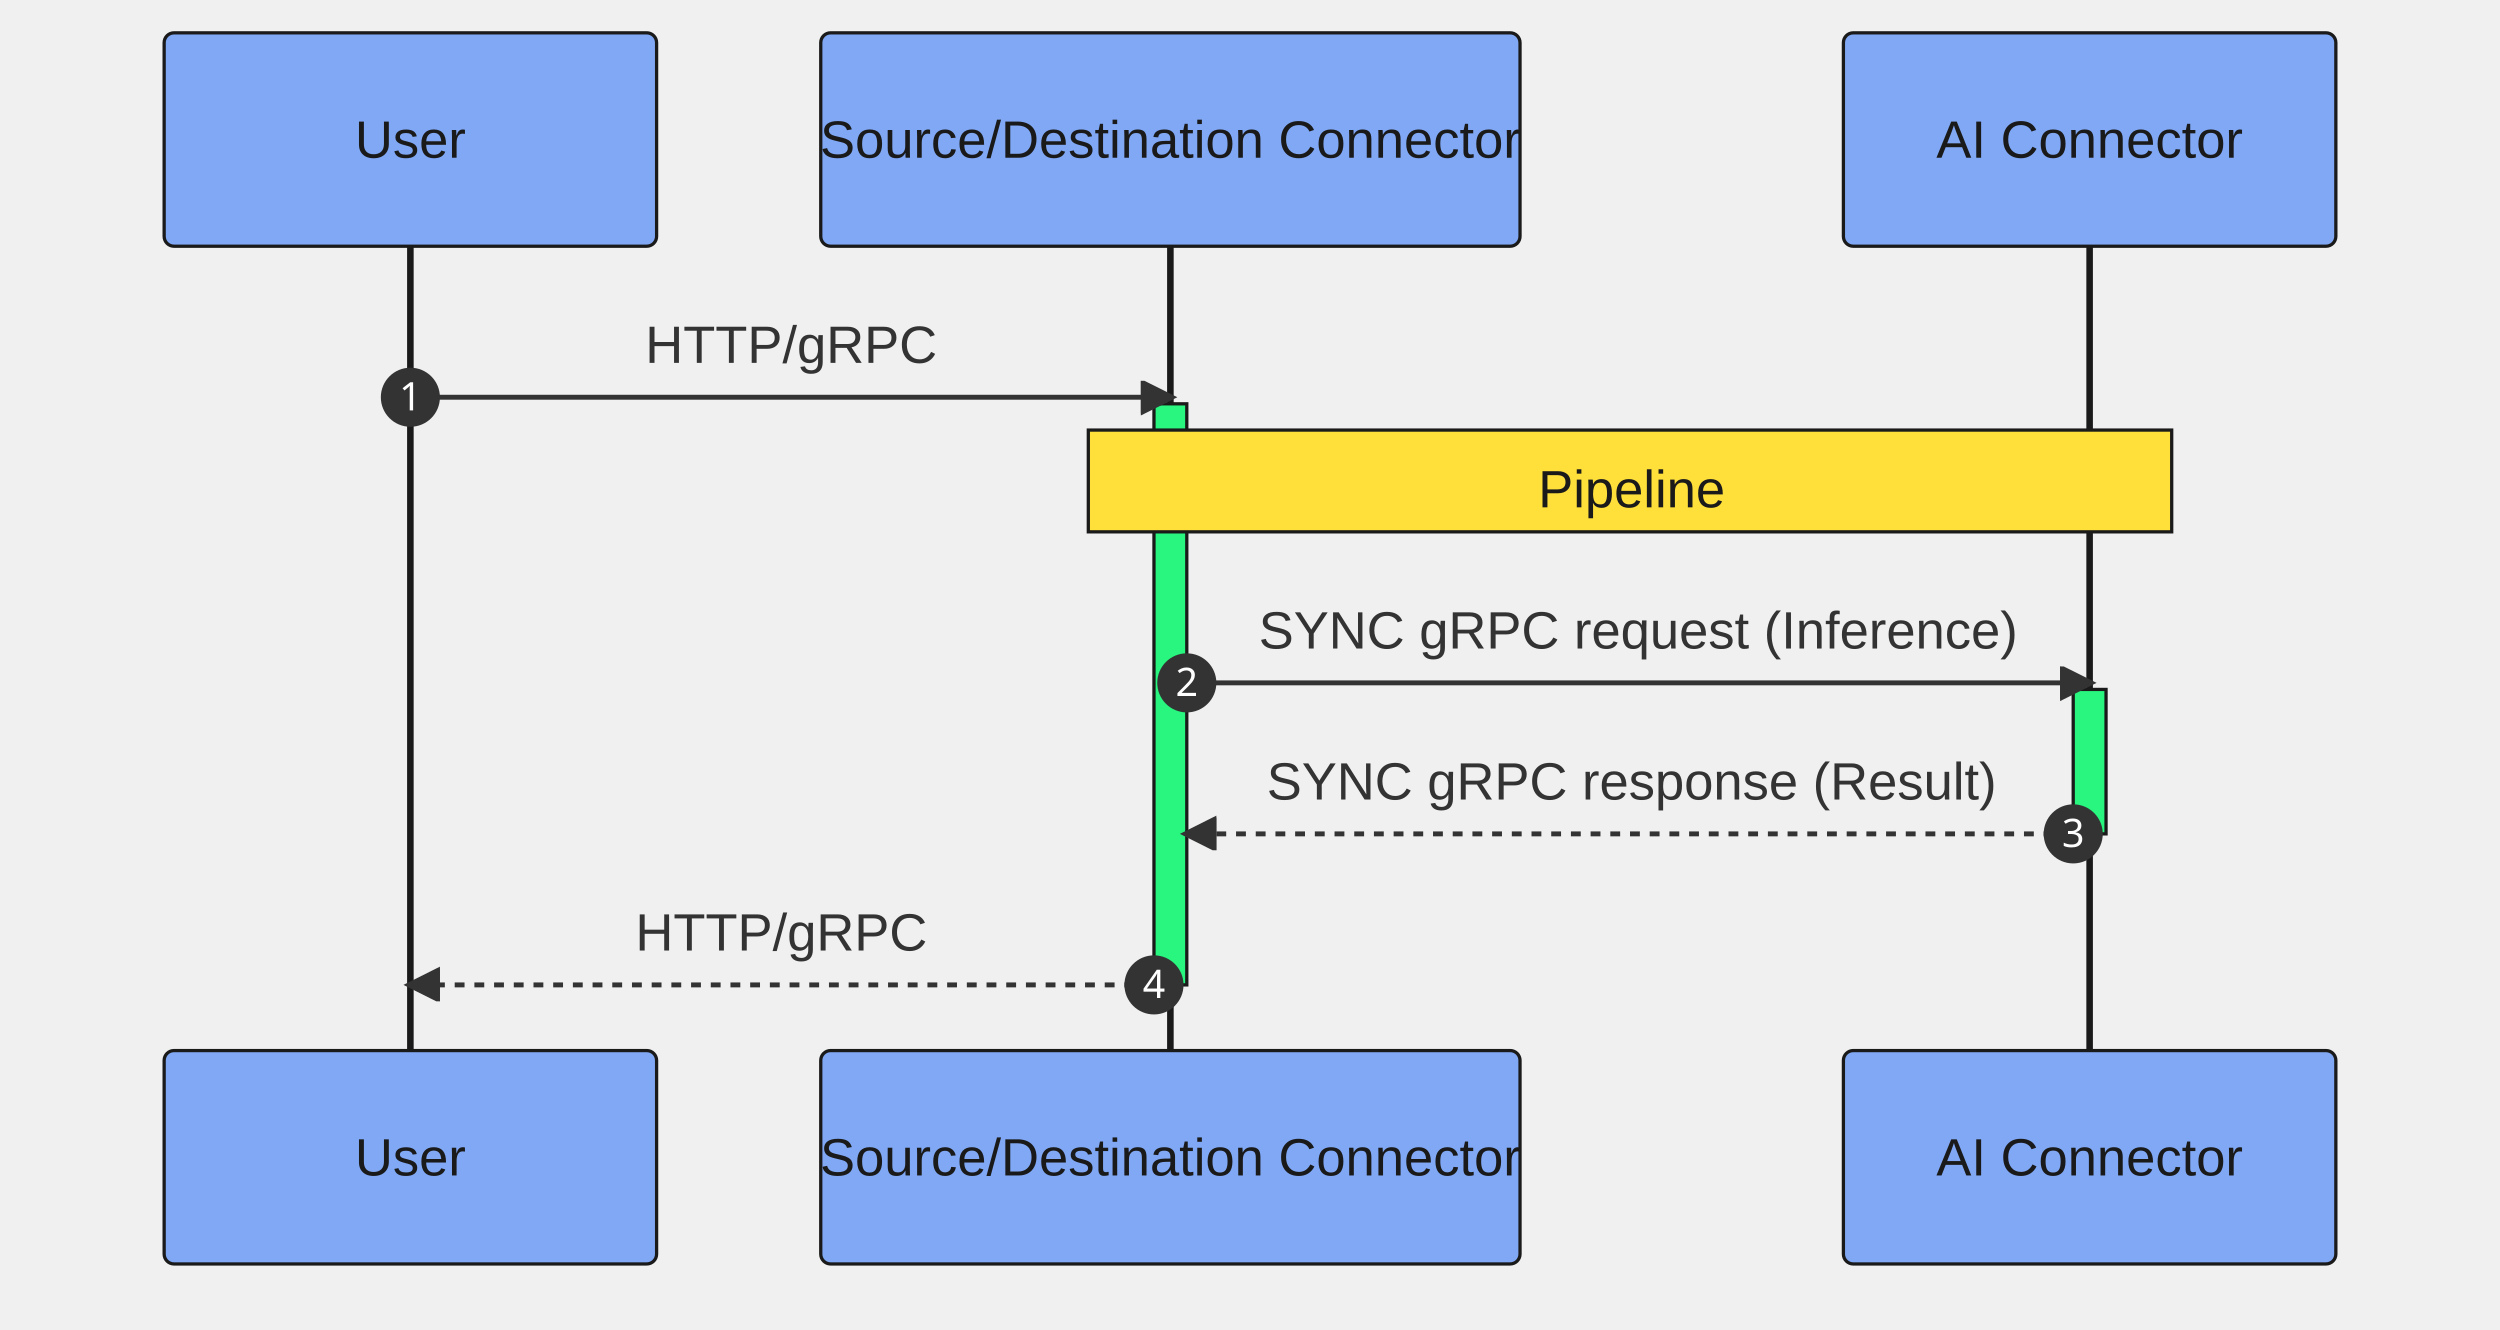
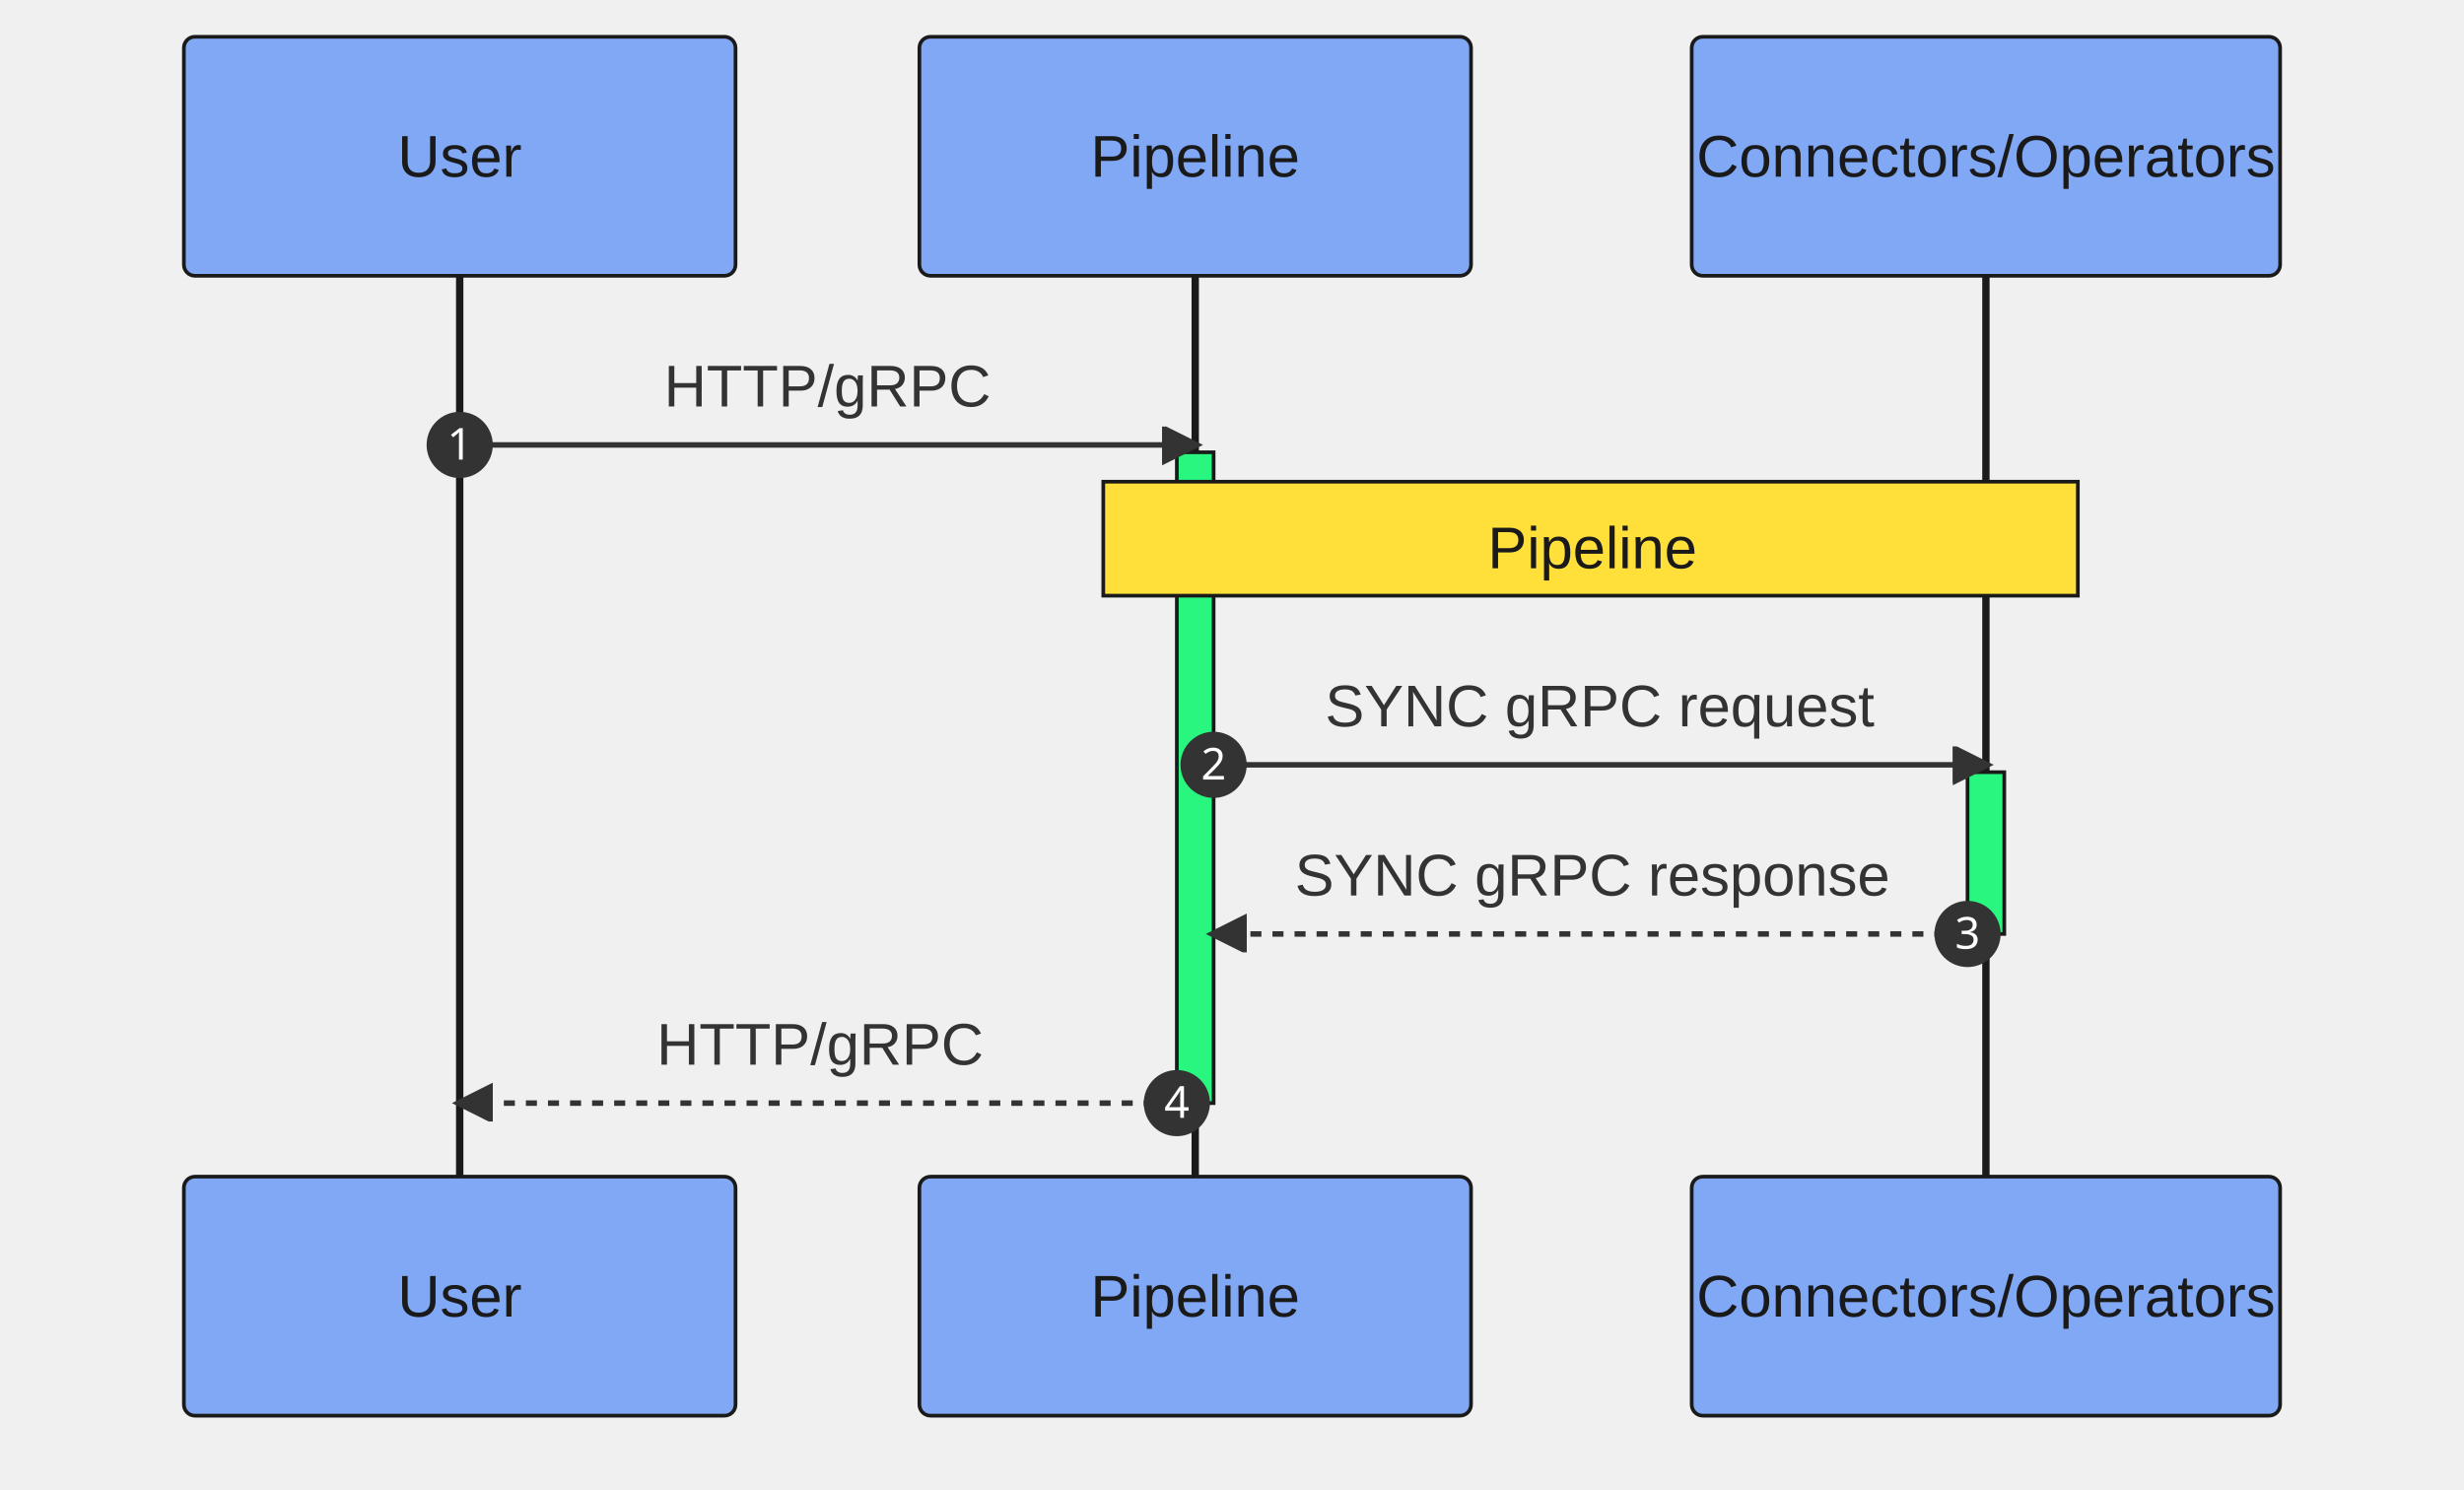
- <svg xmlns="http://www.w3.org/2000/svg" aria-roledescription="sequence" role="graphics-document document" viewBox="-50 -10 761.5 405" style="max-width: 761.5px; background-color: white;" width="100%" id="my-svg">
+ <svg xmlns="http://www.w3.org/2000/svg" aria-roledescription="sequence" role="graphics-document document" viewBox="-50 -10 670 405" style="max-width: 670px; background-color: white;" width="100%" id="my-svg">
  <style>#my-svg{background-color:white;}#my-svg{font-family:"trebuchet ms",verdana,arial,sans-serif;font-size:16px;fill:#1A1A1A;}#my-svg .error-icon{fill:#552222;}#my-svg .error-text{fill:#552222;stroke:#552222;}#my-svg .edge-thickness-normal{stroke-width:2px;}#my-svg .edge-thickness-thick{stroke-width:3.5px;}#my-svg .edge-pattern-solid{stroke-dasharray:0;}#my-svg .edge-pattern-dashed{stroke-dasharray:3;}#my-svg .edge-pattern-dotted{stroke-dasharray:2;}#my-svg .marker{fill:#1A1A1A;stroke:#1A1A1A;}#my-svg .marker.cross{stroke:#1A1A1A;}#my-svg svg{font-family:"trebuchet ms",verdana,arial,sans-serif;font-size:16px;}#my-svg .actor{stroke:#1A1A1A;fill:#80A8F5;}#my-svg text.actor&gt;tspan{fill:#1A1A1A;stroke:none;}#my-svg .actor-line{stroke:#1A1A1A;}#my-svg .messageLine0{stroke-width:1.5;stroke-dasharray:none;stroke:#333;}#my-svg .messageLine1{stroke-width:1.5;stroke-dasharray:2,2;stroke:#333;}#my-svg #arrowhead path{fill:#333;stroke:#333;}#my-svg .sequenceNumber{fill:#FFFFFF;}#my-svg #sequencenumber{fill:#333;}#my-svg #crosshead path{fill:#333;stroke:#333;}#my-svg .messageText{fill:#333;stroke:none;}#my-svg .labelBox{stroke:hsl(259.626, 59.777%, 87.902%);fill:#ECECFF;}#my-svg .labelText,#my-svg .labelText&gt;tspan{fill:black;stroke:none;}#my-svg .loopText,#my-svg .loopText&gt;tspan{fill:black;stroke:none;}#my-svg .loopLine{stroke-width:2px;stroke-dasharray:2,2;stroke:hsl(259.626, 59.777%, 87.902%);fill:hsl(259.626, 59.777%, 87.902%);}#my-svg .note{stroke:#1A1A1A;fill:#FFDF3A;}#my-svg .noteText,#my-svg .noteText&gt;tspan{fill:#1A1A1A;stroke:none;}#my-svg .activation0{fill:#28F67E;stroke:#1A1A1A;}#my-svg .activation1{fill:#28F67E;stroke:#1A1A1A;}#my-svg .activation2{fill:#28F67E;stroke:#1A1A1A;}#my-svg .actorPopupMenu{position:absolute;}#my-svg .actorPopupMenuPanel{position:absolute;fill:#80A8F5;box-shadow:0px 8px 16px 0px rgba(0,0,0,0.2);filter:drop-shadow(3px 5px 2px rgb(0 0 0 / 0.4));}#my-svg .actor-man line{stroke:#1A1A1A;fill:#80A8F5;}#my-svg .actor-man circle,#my-svg line{stroke:#1A1A1A;fill:#80A8F5;stroke-width:2px;}#my-svg :root{--mermaid-font-family:"trebuchet ms",verdana,arial,sans-serif;}</style>
  <g />
  <defs>
    <symbol height="24" width="24" id="computer">
      <path d="M2 2v13h20v-13h-20zm18 11h-16v-9h16v9zm-10.228 6l.466-1h3.524l.467 1h-4.457zm14.228 3h-24l2-6h2.104l-1.33 4h18.45l-1.297-4h2.073l2 6zm-5-10h-14v-7h14v7z" transform="scale(.5)" />
    </symbol>
  </defs>
  <defs>
    <symbol clip-rule="evenodd" fill-rule="evenodd" id="database">
      <path d="M12.258.001l.256.004.255.005.253.008.251.01.249.012.247.015.246.016.242.019.241.02.239.023.236.024.233.027.231.028.229.031.225.032.223.034.22.036.217.038.214.04.211.041.208.043.205.045.201.046.198.048.194.05.191.051.187.053.183.054.18.056.175.057.172.059.168.06.163.061.16.063.155.064.15.066.074.033.073.033.071.034.07.034.069.035.068.035.067.035.066.035.064.036.064.036.062.036.06.036.06.037.058.037.058.037.055.038.055.038.053.038.052.038.051.039.05.039.048.039.047.039.045.04.044.04.043.04.041.04.04.041.039.041.037.041.036.041.034.041.033.042.032.042.03.042.029.042.027.042.026.043.024.043.023.043.021.043.02.043.018.044.017.043.015.044.013.044.012.044.011.045.009.044.007.045.006.045.004.045.002.045.001.045v17l-.001.045-.002.045-.004.045-.006.045-.007.045-.009.044-.011.045-.012.044-.013.044-.015.044-.017.043-.018.044-.02.043-.021.043-.023.043-.024.043-.026.043-.027.042-.029.042-.03.042-.032.042-.033.042-.034.041-.036.041-.037.041-.039.041-.04.041-.041.04-.043.04-.044.04-.045.04-.047.039-.048.039-.05.039-.051.039-.052.038-.053.038-.055.038-.055.038-.058.037-.058.037-.06.037-.06.036-.062.036-.064.036-.064.036-.066.035-.067.035-.068.035-.069.035-.07.034-.071.034-.073.033-.074.033-.15.066-.155.064-.16.063-.163.061-.168.06-.172.059-.175.057-.18.056-.183.054-.187.053-.191.051-.194.05-.198.048-.201.046-.205.045-.208.043-.211.041-.214.04-.217.038-.22.036-.223.034-.225.032-.229.031-.231.028-.233.027-.236.024-.239.023-.241.02-.242.019-.246.016-.247.015-.249.012-.251.01-.253.008-.255.005-.256.004-.258.001-.258-.001-.256-.004-.255-.005-.253-.008-.251-.01-.249-.012-.247-.015-.245-.016-.243-.019-.241-.02-.238-.023-.236-.024-.234-.027-.231-.028-.228-.031-.226-.032-.223-.034-.22-.036-.217-.038-.214-.04-.211-.041-.208-.043-.204-.045-.201-.046-.198-.048-.195-.05-.19-.051-.187-.053-.184-.054-.179-.056-.176-.057-.172-.059-.167-.06-.164-.061-.159-.063-.155-.064-.151-.066-.074-.033-.072-.033-.072-.034-.07-.034-.069-.035-.068-.035-.067-.035-.066-.035-.064-.036-.063-.036-.062-.036-.061-.036-.06-.037-.058-.037-.057-.037-.056-.038-.055-.038-.053-.038-.052-.038-.051-.039-.049-.039-.049-.039-.046-.039-.046-.04-.044-.04-.043-.04-.041-.04-.04-.041-.039-.041-.037-.041-.036-.041-.034-.041-.033-.042-.032-.042-.03-.042-.029-.042-.027-.042-.026-.043-.024-.043-.023-.043-.021-.043-.02-.043-.018-.044-.017-.043-.015-.044-.013-.044-.012-.044-.011-.045-.009-.044-.007-.045-.006-.045-.004-.045-.002-.045-.001-.045v-17l.001-.045.002-.045.004-.045.006-.045.007-.045.009-.044.011-.045.012-.044.013-.044.015-.044.017-.043.018-.044.02-.043.021-.043.023-.043.024-.043.026-.043.027-.042.029-.042.03-.042.032-.042.033-.042.034-.041.036-.041.037-.041.039-.041.04-.041.041-.04.043-.04.044-.04.046-.04.046-.039.049-.039.049-.039.051-.039.052-.038.053-.038.055-.038.056-.038.057-.037.058-.037.06-.037.061-.036.062-.036.063-.036.064-.036.066-.035.067-.035.068-.035.069-.035.07-.034.072-.034.072-.033.074-.033.151-.066.155-.064.159-.063.164-.061.167-.06.172-.059.176-.057.179-.056.184-.054.187-.053.19-.051.195-.05.198-.048.201-.046.204-.045.208-.043.211-.041.214-.04.217-.038.22-.036.223-.034.226-.032.228-.031.231-.028.234-.027.236-.024.238-.023.241-.02.243-.019.245-.016.247-.015.249-.012.251-.01.253-.008.255-.005.256-.004.258-.001.258.001zm-9.258 20.499v.01l.001.021.003.021.004.022.005.021.006.022.007.022.009.023.01.022.011.023.012.023.013.023.015.023.016.024.017.023.018.024.019.024.021.024.022.025.023.024.024.025.052.049.056.05.061.051.066.051.07.051.075.051.079.052.084.052.088.052.092.052.097.052.102.051.105.052.11.052.114.051.119.051.123.051.127.05.131.05.135.05.139.048.144.049.147.047.152.047.155.047.16.045.163.045.167.043.171.043.176.041.178.041.183.039.187.039.19.037.194.035.197.035.202.033.204.031.209.03.212.029.216.027.219.025.222.024.226.021.23.02.233.018.236.016.24.015.243.012.246.01.249.008.253.005.256.004.259.001.26-.001.257-.004.254-.005.25-.008.247-.011.244-.012.241-.014.237-.016.233-.018.231-.021.226-.021.224-.024.22-.026.216-.027.212-.028.21-.031.205-.031.202-.034.198-.034.194-.036.191-.037.187-.039.183-.04.179-.04.175-.042.172-.043.168-.044.163-.045.16-.046.155-.046.152-.047.148-.048.143-.049.139-.049.136-.05.131-.05.126-.05.123-.051.118-.052.114-.051.11-.052.106-.052.101-.052.096-.052.092-.052.088-.053.083-.051.079-.052.074-.052.07-.051.065-.051.06-.051.056-.05.051-.05.023-.024.023-.025.021-.024.02-.024.019-.024.018-.024.017-.024.015-.023.014-.024.013-.023.012-.023.01-.023.01-.022.008-.022.006-.022.006-.022.004-.022.004-.021.001-.021.001-.021v-4.127l-.077.055-.08.053-.083.054-.085.053-.087.052-.09.052-.093.051-.095.05-.097.05-.1.049-.102.049-.105.048-.106.047-.109.047-.111.046-.114.045-.115.045-.118.044-.12.043-.122.042-.124.042-.126.041-.128.04-.13.04-.132.038-.134.038-.135.037-.138.037-.139.035-.142.035-.143.034-.144.033-.147.032-.148.031-.15.03-.151.03-.153.029-.154.027-.156.027-.158.026-.159.025-.161.024-.162.023-.163.022-.165.021-.166.02-.167.019-.169.018-.169.017-.171.016-.173.015-.173.014-.175.013-.175.012-.177.011-.178.01-.179.008-.179.008-.181.006-.182.005-.182.004-.184.003-.184.002h-.37l-.184-.002-.184-.003-.182-.004-.182-.005-.181-.006-.179-.008-.179-.008-.178-.01-.176-.011-.176-.012-.175-.013-.173-.014-.172-.015-.171-.016-.17-.017-.169-.018-.167-.019-.166-.02-.165-.021-.163-.022-.162-.023-.161-.024-.159-.025-.157-.026-.156-.027-.155-.027-.153-.029-.151-.03-.15-.03-.148-.031-.146-.032-.145-.033-.143-.034-.141-.035-.14-.035-.137-.037-.136-.037-.134-.038-.132-.038-.13-.04-.128-.04-.126-.041-.124-.042-.122-.042-.12-.044-.117-.043-.116-.045-.113-.045-.112-.046-.109-.047-.106-.047-.105-.048-.102-.049-.1-.049-.097-.05-.095-.05-.093-.052-.09-.051-.087-.052-.085-.053-.083-.054-.08-.054-.077-.054v4.127zm0-5.654v.011l.001.021.003.021.004.021.005.022.006.022.007.022.009.022.01.022.011.023.012.023.013.023.015.024.016.023.017.024.018.024.019.024.021.024.022.024.023.025.024.024.052.05.056.05.061.05.066.051.07.051.075.052.079.051.084.052.088.052.092.052.097.052.102.052.105.052.11.051.114.051.119.052.123.05.127.051.131.05.135.049.139.049.144.048.147.048.152.047.155.046.16.045.163.045.167.044.171.042.176.042.178.04.183.04.187.038.19.037.194.036.197.034.202.033.204.032.209.03.212.028.216.027.219.025.222.024.226.022.23.02.233.018.236.016.24.014.243.012.246.01.249.008.253.006.256.003.259.001.26-.001.257-.003.254-.006.25-.008.247-.01.244-.012.241-.015.237-.016.233-.018.231-.02.226-.022.224-.024.22-.025.216-.027.212-.029.21-.03.205-.032.202-.033.198-.035.194-.036.191-.037.187-.039.183-.039.179-.041.175-.042.172-.043.168-.044.163-.045.16-.045.155-.047.152-.047.148-.048.143-.048.139-.05.136-.049.131-.05.126-.051.123-.051.118-.051.114-.052.11-.052.106-.052.101-.052.096-.052.092-.052.088-.052.083-.052.079-.052.074-.051.07-.052.065-.051.06-.05.056-.051.051-.049.023-.025.023-.024.021-.025.02-.024.019-.024.018-.024.017-.024.015-.023.014-.023.013-.024.012-.022.01-.023.01-.023.008-.022.006-.022.006-.022.004-.021.004-.022.001-.021.001-.021v-4.139l-.077.054-.08.054-.083.054-.085.052-.087.053-.09.051-.093.051-.095.051-.097.05-.1.049-.102.049-.105.048-.106.047-.109.047-.111.046-.114.045-.115.044-.118.044-.12.044-.122.042-.124.042-.126.041-.128.04-.13.039-.132.039-.134.038-.135.037-.138.036-.139.036-.142.035-.143.033-.144.033-.147.033-.148.031-.15.03-.151.03-.153.028-.154.028-.156.027-.158.026-.159.025-.161.024-.162.023-.163.022-.165.021-.166.02-.167.019-.169.018-.169.017-.171.016-.173.015-.173.014-.175.013-.175.012-.177.011-.178.009-.179.009-.179.007-.181.007-.182.005-.182.004-.184.003-.184.002h-.37l-.184-.002-.184-.003-.182-.004-.182-.005-.181-.007-.179-.007-.179-.009-.178-.009-.176-.011-.176-.012-.175-.013-.173-.014-.172-.015-.171-.016-.17-.017-.169-.018-.167-.019-.166-.02-.165-.021-.163-.022-.162-.023-.161-.024-.159-.025-.157-.026-.156-.027-.155-.028-.153-.028-.151-.03-.15-.03-.148-.031-.146-.033-.145-.033-.143-.033-.141-.035-.14-.036-.137-.036-.136-.037-.134-.038-.132-.039-.13-.039-.128-.04-.126-.041-.124-.042-.122-.043-.12-.043-.117-.044-.116-.044-.113-.046-.112-.046-.109-.046-.106-.047-.105-.048-.102-.049-.1-.049-.097-.05-.095-.051-.093-.051-.09-.051-.087-.053-.085-.052-.083-.054-.08-.054-.077-.054v4.139zm0-5.666v.011l.001.02.003.022.004.021.005.022.006.021.007.022.009.023.01.022.011.023.012.023.013.023.015.023.016.024.017.024.018.023.019.024.021.025.022.024.023.024.024.025.052.05.056.05.061.05.066.051.07.051.075.052.079.051.084.052.088.052.092.052.097.052.102.052.105.051.11.052.114.051.119.051.123.051.127.05.131.05.135.05.139.049.144.048.147.048.152.047.155.046.16.045.163.045.167.043.171.043.176.042.178.04.183.04.187.038.19.037.194.036.197.034.202.033.204.032.209.03.212.028.216.027.219.025.222.024.226.021.23.02.233.018.236.017.24.014.243.012.246.01.249.008.253.006.256.003.259.001.26-.001.257-.003.254-.006.25-.008.247-.01.244-.013.241-.014.237-.016.233-.018.231-.02.226-.022.224-.024.22-.025.216-.027.212-.029.21-.03.205-.032.202-.033.198-.035.194-.036.191-.037.187-.039.183-.039.179-.041.175-.042.172-.043.168-.044.163-.045.16-.045.155-.047.152-.047.148-.048.143-.049.139-.049.136-.049.131-.051.126-.05.123-.051.118-.052.114-.051.11-.052.106-.052.101-.052.096-.052.092-.052.088-.052.083-.052.079-.052.074-.052.07-.051.065-.051.06-.051.056-.05.051-.049.023-.025.023-.025.021-.024.02-.024.019-.024.018-.024.017-.024.015-.023.014-.024.013-.023.012-.023.01-.022.01-.023.008-.022.006-.022.006-.022.004-.022.004-.021.001-.021.001-.021v-4.153l-.077.054-.08.054-.083.053-.085.053-.087.053-.09.051-.093.051-.095.051-.097.05-.1.049-.102.048-.105.048-.106.048-.109.046-.111.046-.114.046-.115.044-.118.044-.12.043-.122.043-.124.042-.126.041-.128.04-.13.039-.132.039-.134.038-.135.037-.138.036-.139.036-.142.034-.143.034-.144.033-.147.032-.148.032-.15.03-.151.03-.153.028-.154.028-.156.027-.158.026-.159.024-.161.024-.162.023-.163.023-.165.021-.166.02-.167.019-.169.018-.169.017-.171.016-.173.015-.173.014-.175.013-.175.012-.177.01-.178.01-.179.009-.179.007-.181.006-.182.006-.182.004-.184.003-.184.001-.185.001-.185-.001-.184-.001-.184-.003-.182-.004-.182-.006-.181-.006-.179-.007-.179-.009-.178-.01-.176-.01-.176-.012-.175-.013-.173-.014-.172-.015-.171-.016-.17-.017-.169-.018-.167-.019-.166-.02-.165-.021-.163-.023-.162-.023-.161-.024-.159-.024-.157-.026-.156-.027-.155-.028-.153-.028-.151-.03-.15-.03-.148-.032-.146-.032-.145-.033-.143-.034-.141-.034-.14-.036-.137-.036-.136-.037-.134-.038-.132-.039-.13-.039-.128-.041-.126-.041-.124-.041-.122-.043-.12-.043-.117-.044-.116-.044-.113-.046-.112-.046-.109-.046-.106-.048-.105-.048-.102-.048-.1-.05-.097-.049-.095-.051-.093-.051-.09-.052-.087-.052-.085-.053-.083-.053-.08-.054-.077-.054v4.153zm8.74-8.179l-.257.004-.254.005-.25.008-.247.011-.244.012-.241.014-.237.016-.233.018-.231.021-.226.022-.224.023-.22.026-.216.027-.212.028-.21.031-.205.032-.202.033-.198.034-.194.036-.191.038-.187.038-.183.04-.179.041-.175.042-.172.043-.168.043-.163.045-.16.046-.155.046-.152.048-.148.048-.143.048-.139.049-.136.05-.131.05-.126.051-.123.051-.118.051-.114.052-.11.052-.106.052-.101.052-.096.052-.092.052-.088.052-.083.052-.079.052-.074.051-.07.052-.065.051-.06.05-.056.05-.051.05-.023.025-.023.024-.021.024-.02.025-.019.024-.018.024-.017.023-.015.024-.014.023-.013.023-.012.023-.01.023-.01.022-.008.022-.006.023-.006.021-.004.022-.004.021-.001.021-.001.021.001.021.001.021.004.021.004.022.006.021.006.023.008.022.01.022.01.023.012.023.013.023.014.023.015.024.017.023.018.024.019.024.02.025.021.024.023.024.023.025.051.05.056.05.06.05.065.051.07.052.074.051.079.052.083.052.088.052.092.052.096.052.101.052.106.052.11.052.114.052.118.051.123.051.126.051.131.05.136.05.139.049.143.048.148.048.152.048.155.046.16.046.163.045.168.043.172.043.175.042.179.041.183.04.187.038.191.038.194.036.198.034.202.033.205.032.21.031.212.028.216.027.22.026.224.023.226.022.231.021.233.018.237.016.241.014.244.012.247.011.25.008.254.005.257.004.26.001.26-.001.257-.004.254-.005.25-.008.247-.011.244-.012.241-.014.237-.016.233-.018.231-.021.226-.022.224-.023.22-.026.216-.027.212-.028.21-.031.205-.032.202-.033.198-.034.194-.036.191-.038.187-.038.183-.04.179-.041.175-.042.172-.043.168-.043.163-.045.16-.046.155-.046.152-.048.148-.048.143-.048.139-.049.136-.05.131-.05.126-.051.123-.051.118-.051.114-.052.11-.052.106-.052.101-.052.096-.052.092-.052.088-.052.083-.052.079-.052.074-.051.07-.052.065-.051.06-.05.056-.05.051-.05.023-.025.023-.024.021-.024.02-.025.019-.024.018-.024.017-.023.015-.024.014-.023.013-.023.012-.023.01-.023.01-.022.008-.022.006-.023.006-.021.004-.022.004-.021.001-.021.001-.021-.001-.021-.001-.021-.004-.021-.004-.022-.006-.021-.006-.023-.008-.022-.01-.022-.01-.023-.012-.023-.013-.023-.014-.023-.015-.024-.017-.023-.018-.024-.019-.024-.02-.025-.021-.024-.023-.024-.023-.025-.051-.05-.056-.05-.06-.05-.065-.051-.07-.052-.074-.051-.079-.052-.083-.052-.088-.052-.092-.052-.096-.052-.101-.052-.106-.052-.11-.052-.114-.052-.118-.051-.123-.051-.126-.051-.131-.05-.136-.05-.139-.049-.143-.048-.148-.048-.152-.048-.155-.046-.16-.046-.163-.045-.168-.043-.172-.043-.175-.042-.179-.041-.183-.04-.187-.038-.191-.038-.194-.036-.198-.034-.202-.033-.205-.032-.21-.031-.212-.028-.216-.027-.22-.026-.224-.023-.226-.022-.231-.021-.233-.018-.237-.016-.241-.014-.244-.012-.247-.011-.25-.008-.254-.005-.257-.004-.26-.001-.26.001z" transform="scale(.5)" />
    </symbol>
  </defs>
  <defs>
    <symbol height="24" width="24" id="clock">
      <path d="M12 2c5.514 0 10 4.486 10 10s-4.486 10-10 10-10-4.486-10-10 4.486-10 10-10zm0-2c-6.627 0-12 5.373-12 12s5.373 12 12 12 12-5.373 12-12-5.373-12-12-12zm5.848 12.459c.202.038.202.333.001.372-1.907.361-6.045 1.111-6.547 1.111-.719 0-1.301-.582-1.301-1.301 0-.512.77-5.447 1.125-7.445.034-.192.312-.181.343.014l.985 6.238 5.394 1.011z" transform="scale(.5)" />
    </symbol>
  </defs>
  <g>
    <line stroke="#999" stroke-width="0.5px" class="200" y2="330" x2="75" y1="5" x1="75" id="actor0" />
    <g id="root-0">
      <rect class="actor" ry="3" rx="3" height="65" width="150" stroke="#666" fill="#eaeaea" y="0" x="0" />
      <text style="text-anchor: middle; font-size: 16px; font-weight: 400;" class="actor" alignment-baseline="central" dominant-baseline="central" y="32.5" x="75">
        <tspan dy="0" x="75">User</tspan>
      </text>
    </g>
  </g>
  <g>
-     <line stroke="#999" stroke-width="0.5px" class="200" y2="330" x2="306.5" y1="5" x1="306.5" id="actor1" />
+     <line stroke="#999" stroke-width="0.5px" class="200" y2="330" x2="275" y1="5" x1="275" id="actor1" />
    <g id="root-1">
-       <rect class="actor" ry="3" rx="3" height="65" width="213" stroke="#666" fill="#eaeaea" y="0" x="200" />
-       <text style="text-anchor: middle; font-size: 16px; font-weight: 400;" class="actor" alignment-baseline="central" dominant-baseline="central" y="32.5" x="306.5">
-         <tspan dy="0" x="306.5">Source/Destination Connector</tspan>
+       <rect class="actor" ry="3" rx="3" height="65" width="150" stroke="#666" fill="#eaeaea" y="0" x="200" />
+       <text style="text-anchor: middle; font-size: 16px; font-weight: 400;" class="actor" alignment-baseline="central" dominant-baseline="central" y="32.5" x="275">
+         <tspan dy="0" x="275">Pipeline</tspan>
      </text>
    </g>
  </g>
  <g>
-     <line stroke="#999" stroke-width="0.5px" class="200" y2="330" x2="586.5" y1="5" x1="586.5" id="actor2" />
+     <line stroke="#999" stroke-width="0.5px" class="200" y2="330" x2="490" y1="5" x1="490" id="actor2" />
    <g id="root-2">
-       <rect class="actor" ry="3" rx="3" height="65" width="150" stroke="#666" fill="#eaeaea" y="0" x="511.5" />
-       <text style="text-anchor: middle; font-size: 16px; font-weight: 400;" class="actor" alignment-baseline="central" dominant-baseline="central" y="32.5" x="586.5">
-         <tspan dy="0" x="586.5">AI Connector</tspan>
+       <rect class="actor" ry="3" rx="3" height="65" width="160" stroke="#666" fill="#eaeaea" y="0" x="410" />
+       <text style="text-anchor: middle; font-size: 16px; font-weight: 400;" class="actor" alignment-baseline="central" dominant-baseline="central" y="32.5" x="490">
+         <tspan dy="0" x="490">Connectors/Operators</tspan>
      </text>
    </g>
  </g>
  <defs>
    <marker orient="auto" markerHeight="12" markerWidth="12" markerUnits="userSpaceOnUse" refY="5" refX="9" id="arrowhead">
      <path d="M 0 0 L 10 5 L 0 10 z" />
    </marker>
  </defs>
  <defs>
    <marker refY="5" refX="4" orient="auto" markerHeight="8" markerWidth="15" id="crosshead">
      <path style="stroke-dasharray: 0, 0;" d="M 1,2 L 6,7 M 6,2 L 1,7" stroke-width="1pt" stroke="#000000" fill="none" />
    </marker>
  </defs>
  <defs>
    <marker orient="auto" markerHeight="28" markerWidth="20" refY="7" refX="18" id="filled-head">
      <path d="M 18,7 L9,13 L14,7 L9,1 Z" />
    </marker>
  </defs>
  <defs>
    <marker orient="auto" markerHeight="40" markerWidth="60" refY="15" refX="15" id="sequencenumber">
      <circle r="6" cy="15" cx="15" />
    </marker>
  </defs>
  <g>
-     <rect class="activation0" ry="0" rx="0" height="177" width="10" stroke="#666" fill="#EDF2AE" y="113" x="301.5" />
+     <rect class="activation0" ry="0" rx="0" height="177" width="10" stroke="#666" fill="#EDF2AE" y="113" x="270" />
  </g>
  <g>
-     <rect class="note" ry="0" rx="0" height="31" width="330" stroke="#666" fill="#EDF2AE" y="121" x="281.5" />
-     <text style="font-size: 16px; font-weight: 400;" dy="1em" class="noteText" alignment-baseline="middle" dominant-baseline="middle" text-anchor="middle" y="124" x="447">
-       <tspan x="447">Pipeline</tspan>
+     <rect class="note" ry="0" rx="0" height="31" width="265" stroke="#666" fill="#EDF2AE" y="121" x="250" />
+     <text style="font-size: 16px; font-weight: 400;" dy="1em" class="noteText" alignment-baseline="middle" dominant-baseline="middle" text-anchor="middle" y="124" x="383">
+       <tspan x="383">Pipeline</tspan>
    </text>
  </g>
  <g>
-     <rect class="activation0" ry="0" rx="0" height="44" width="10" stroke="#666" fill="#EDF2AE" y="200" x="581.5" />
+     <rect class="activation0" ry="0" rx="0" height="44" width="10" stroke="#666" fill="#EDF2AE" y="200" x="485" />
  </g>
-   <text style="font-size: 16px; font-weight: 100;" dy="1em" class="messageText" alignment-baseline="middle" dominant-baseline="middle" text-anchor="middle" y="80" x="191">HTTP/gRPC</text>
-   <line style="fill: none;" marker-start="url(#sequencenumber)" marker-end="url(#arrowhead)" stroke="none" stroke-width="2" class="messageLine0" y2="111" x2="306.5" y1="111" x1="75" />
+   <text style="font-size: 16px; font-weight: 100;" dy="1em" class="messageText" alignment-baseline="middle" dominant-baseline="middle" text-anchor="middle" y="80" x="175">HTTP/gRPC</text>
+   <line style="fill: none;" marker-start="url(#sequencenumber)" marker-end="url(#arrowhead)" stroke="none" stroke-width="2" class="messageLine0" y2="111" x2="275" y1="111" x1="75" />
  <text class="sequenceNumber" text-anchor="middle" font-size="12px" font-family="sans-serif" y="115" x="75">1</text>
-   <text style="font-size: 16px; font-weight: 100;" dy="1em" class="messageText" alignment-baseline="middle" dominant-baseline="middle" text-anchor="middle" y="167" x="449">SYNC gRPC request (Inference)</text>
-   <line style="fill: none;" marker-start="url(#sequencenumber)" marker-end="url(#arrowhead)" stroke="none" stroke-width="2" class="messageLine0" y2="198" x2="586.5" y1="198" x1="311.5" />
-   <text class="sequenceNumber" text-anchor="middle" font-size="12px" font-family="sans-serif" y="202" x="311.5">2</text>
-   <text style="font-size: 16px; font-weight: 100;" dy="1em" class="messageText" alignment-baseline="middle" dominant-baseline="middle" text-anchor="middle" y="213" x="447">SYNC gRPC response (Result)</text>
-   <line style="stroke-dasharray: 3, 3; fill: none;" marker-start="url(#sequencenumber)" marker-end="url(#arrowhead)" stroke="none" stroke-width="2" class="messageLine1" y2="244" x2="311.5" y1="244" x1="581.5" />
-   <text class="sequenceNumber" text-anchor="middle" font-size="12px" font-family="sans-serif" y="248" x="581.5">3</text>
-   <text style="font-size: 16px; font-weight: 100;" dy="1em" class="messageText" alignment-baseline="middle" dominant-baseline="middle" text-anchor="middle" y="259" x="188">HTTP/gRPC</text>
-   <line style="stroke-dasharray: 3, 3; fill: none;" marker-start="url(#sequencenumber)" marker-end="url(#arrowhead)" stroke="none" stroke-width="2" class="messageLine1" y2="290" x2="75" y1="290" x1="301.5" />
-   <text class="sequenceNumber" text-anchor="middle" font-size="12px" font-family="sans-serif" y="294" x="301.5">4</text>
+   <text style="font-size: 16px; font-weight: 100;" dy="1em" class="messageText" alignment-baseline="middle" dominant-baseline="middle" text-anchor="middle" y="167" x="385">SYNC gRPC request</text>
+   <line style="fill: none;" marker-start="url(#sequencenumber)" marker-end="url(#arrowhead)" stroke="none" stroke-width="2" class="messageLine0" y2="198" x2="490" y1="198" x1="280" />
+   <text class="sequenceNumber" text-anchor="middle" font-size="12px" font-family="sans-serif" y="202" x="280">2</text>
+   <text style="font-size: 16px; font-weight: 100;" dy="1em" class="messageText" alignment-baseline="middle" dominant-baseline="middle" text-anchor="middle" y="213" x="383">SYNC gRPC response</text>
+   <line style="stroke-dasharray: 3, 3; fill: none;" marker-start="url(#sequencenumber)" marker-end="url(#arrowhead)" stroke="none" stroke-width="2" class="messageLine1" y2="244" x2="280" y1="244" x1="485" />
+   <text class="sequenceNumber" text-anchor="middle" font-size="12px" font-family="sans-serif" y="248" x="485">3</text>
+   <text style="font-size: 16px; font-weight: 100;" dy="1em" class="messageText" alignment-baseline="middle" dominant-baseline="middle" text-anchor="middle" y="259" x="173">HTTP/gRPC</text>
+   <line style="stroke-dasharray: 3, 3; fill: none;" marker-start="url(#sequencenumber)" marker-end="url(#arrowhead)" stroke="none" stroke-width="2" class="messageLine1" y2="290" x2="75" y1="290" x1="270" />
+   <text class="sequenceNumber" text-anchor="middle" font-size="12px" font-family="sans-serif" y="294" x="270">4</text>
  <g>
    <rect class="actor" ry="3" rx="3" height="65" width="150" stroke="#666" fill="#eaeaea" y="310" x="0" />
    <text style="text-anchor: middle; font-size: 16px; font-weight: 400;" class="actor" alignment-baseline="central" dominant-baseline="central" y="342.5" x="75">
      <tspan dy="0" x="75">User</tspan>
    </text>
  </g>
  <g>
-     <rect class="actor" ry="3" rx="3" height="65" width="213" stroke="#666" fill="#eaeaea" y="310" x="200" />
-     <text style="text-anchor: middle; font-size: 16px; font-weight: 400;" class="actor" alignment-baseline="central" dominant-baseline="central" y="342.5" x="306.5">
-       <tspan dy="0" x="306.5">Source/Destination Connector</tspan>
+     <rect class="actor" ry="3" rx="3" height="65" width="150" stroke="#666" fill="#eaeaea" y="310" x="200" />
+     <text style="text-anchor: middle; font-size: 16px; font-weight: 400;" class="actor" alignment-baseline="central" dominant-baseline="central" y="342.5" x="275">
+       <tspan dy="0" x="275">Pipeline</tspan>
    </text>
  </g>
  <g>
-     <rect class="actor" ry="3" rx="3" height="65" width="150" stroke="#666" fill="#eaeaea" y="310" x="511.5" />
-     <text style="text-anchor: middle; font-size: 16px; font-weight: 400;" class="actor" alignment-baseline="central" dominant-baseline="central" y="342.5" x="586.5">
-       <tspan dy="0" x="586.5">AI Connector</tspan>
+     <rect class="actor" ry="3" rx="3" height="65" width="160" stroke="#666" fill="#eaeaea" y="310" x="410" />
+     <text style="text-anchor: middle; font-size: 16px; font-weight: 400;" class="actor" alignment-baseline="central" dominant-baseline="central" y="342.5" x="490">
+       <tspan dy="0" x="490">Connectors/Operators</tspan>
    </text>
  </g>
</svg>
